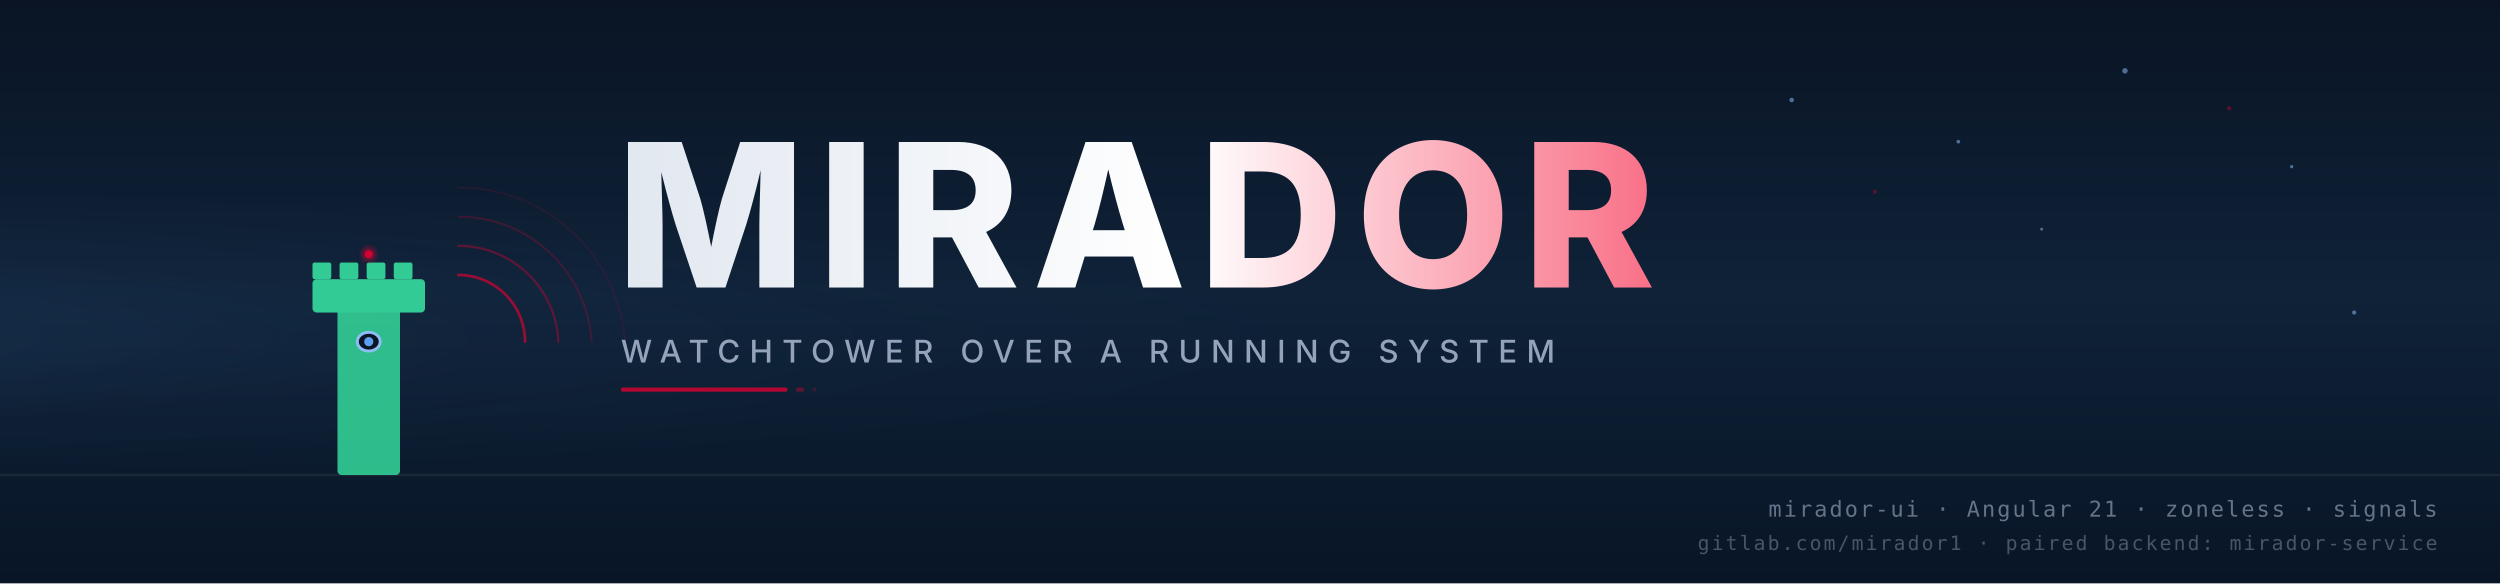
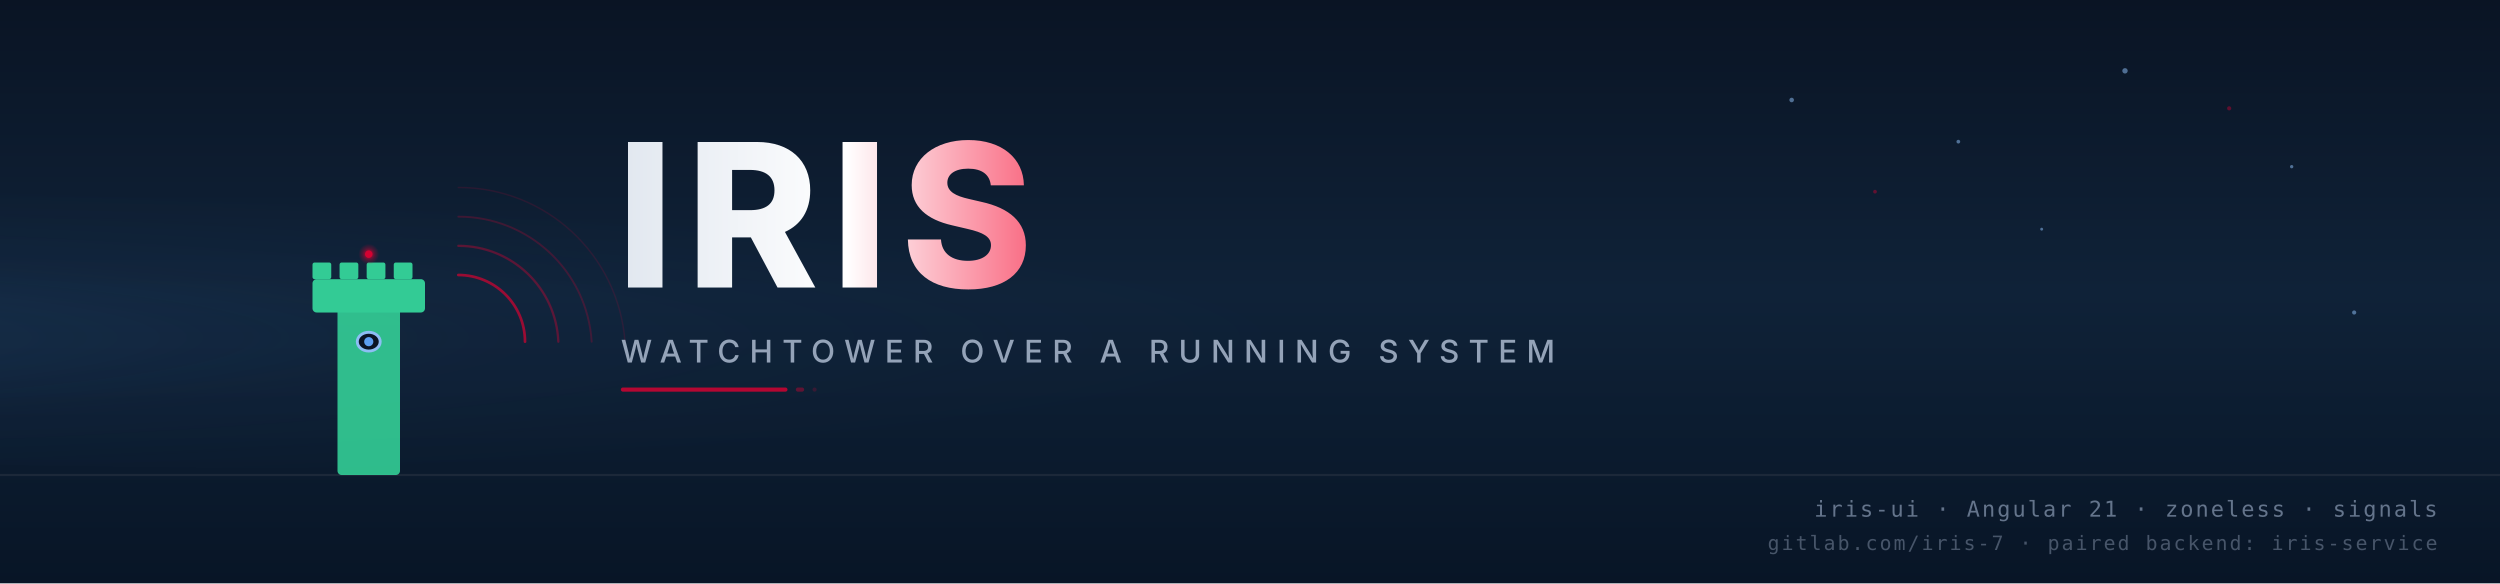
- <svg xmlns="http://www.w3.org/2000/svg" viewBox="0 0 1200 280" width="1200" height="280" role="img" aria-label="Mirador UI — watchtower over a running system">
+ <svg xmlns="http://www.w3.org/2000/svg" viewBox="0 0 1200 280" width="1200" height="280" role="img" aria-label="Iris UI — watchtower over a running system">
  <defs>
    <linearGradient id="sky" x1="0" y1="0" x2="0" y2="1">
      <stop offset="0%" stop-color="#0a1424" />
      <stop offset="50%" stop-color="#0f2238" />
      <stop offset="100%" stop-color="#081526" />
    </linearGradient>
    <radialGradient id="beam" cx="18%" cy="55%" r="55%">
      <stop offset="0%" stop-color="#60a5fa" stop-opacity="0.22" />
      <stop offset="60%" stop-color="#60a5fa" stop-opacity="0.04" />
      <stop offset="100%" stop-color="#60a5fa" stop-opacity="0" />
    </radialGradient>
    <linearGradient id="title-grad" x1="0" y1="0" x2="1" y2="0">
      <stop offset="0%" stop-color="#e2e8f0" />
      <stop offset="55%" stop-color="#ffffff" />
      <stop offset="100%" stop-color="#f97087" />
    </linearGradient>
    <radialGradient id="pulse" cx="50%" cy="50%" r="50%">
      <stop offset="0%" stop-color="#dd0031" stop-opacity="1" />
      <stop offset="60%" stop-color="#dd0031" stop-opacity="0.3" />
      <stop offset="100%" stop-color="#dd0031" stop-opacity="0" />
    </radialGradient>
  </defs>
  <rect width="1200" height="280" fill="url(#sky)" />
  <ellipse cx="210" cy="155" rx="900" ry="70" fill="url(#beam)" opacity="0.7" />
  <g fill="#93c5fd" opacity="0.5">
    <circle cx="860" cy="48" r="1.1" />
    <circle cx="940" cy="68" r="0.9" />
    <circle cx="1020" cy="34" r="1.3" />
    <circle cx="1100" cy="80" r="0.8" />
    <circle cx="980" cy="110" r="0.7" />
    <circle cx="1130" cy="150" r="1.0" />
  </g>
  <g fill="#dd0031" opacity="0.4">
    <circle cx="900" cy="92" r="0.9" />
    <circle cx="1070" cy="52" r="1.0" />
  </g>
  <line x1="0" y1="228" x2="1200" y2="228" stroke="#1e293b" stroke-width="1" opacity="0.9" />
  <g transform="translate(140 72)" opacity="0.95">
    <rect x="22" y="76" width="30" height="80" rx="2" fill="#34d399" opacity="0.92" />
    <rect x="10" y="62" width="54" height="16" rx="2" fill="#34d399" />
    <rect x="10" y="54" width="9" height="8" rx="1" fill="#34d399" />
    <rect x="23" y="54" width="9" height="8" rx="1" fill="#34d399" />
    <rect x="36" y="54" width="9" height="8" rx="1" fill="#34d399" />
    <rect x="49" y="54" width="9" height="8" rx="1" fill="#34d399" />
    <ellipse cx="37" cy="92" rx="5.5" ry="4.5" fill="#0a1424" stroke="#93c5fd" stroke-width="1.4" />
    <circle cx="37" cy="92" r="2.2" fill="#60a5fa" />
    <circle cx="37" cy="50" r="5" fill="url(#pulse)" />
    <circle cx="37" cy="50" r="1.8" fill="#dd0031" />
    <g fill="none" stroke="#dd0031" stroke-linecap="round" opacity="0.7">
      <path d="M 80 60 A 32 32 0 0 1 112 92" stroke-width="1.3" />
      <path d="M 80 46 A 48 48 0 0 1 128 92" stroke-width="1.1" opacity="0.55" />
      <path d="M 80 32 A 64 64 0 0 1 144 92" stroke-width="0.9" opacity="0.35" />
      <path d="M 80 18 A 80 80 0 0 1 160 92" stroke-width="0.7" opacity="0.20" />
    </g>
  </g>
  <g font-family="'Inter','Segoe UI',system-ui,sans-serif">
-     <text x="296" y="138" font-size="96" font-weight="800" letter-spacing="6" fill="url(#title-grad)">MIRADOR</text>
+     <text x="296" y="138" font-size="96" font-weight="800" letter-spacing="6" fill="url(#title-grad)">IRIS</text>
    <text x="298" y="174" font-size="15" font-weight="500" fill="#94a3b8" letter-spacing="4.5">
      WATCHTOWER OVER A RUNNING SYSTEM
    </text>
    <rect x="298" y="186" width="80" height="2" rx="1" fill="#dd0031" opacity="0.8" />
    <rect x="382" y="186" width="4" height="2" rx="1" fill="#dd0031" opacity="0.4" />
    <rect x="390" y="186" width="2" height="2" rx="1" fill="#dd0031" opacity="0.2" />
  </g>
  <g font-family="'JetBrains Mono','Fira Code',ui-monospace,monospace" fill="#64748b" font-size="10.5" letter-spacing="1" text-anchor="end">
-     <text x="1170" y="248">mirador-ui  ·  Angular 21  ·  zoneless · signals</text>
-     <text x="1170" y="264" fill="#475569" font-size="9.5">gitlab.com/mirador1  ·  paired backend: mirador-service</text>
+     <text x="1170" y="248">iris-ui  ·  Angular 21  ·  zoneless · signals</text>
+     <text x="1170" y="264" fill="#475569" font-size="9.5">gitlab.com/iris-7  ·  paired backend: iris-service</text>
  </g>
</svg>
